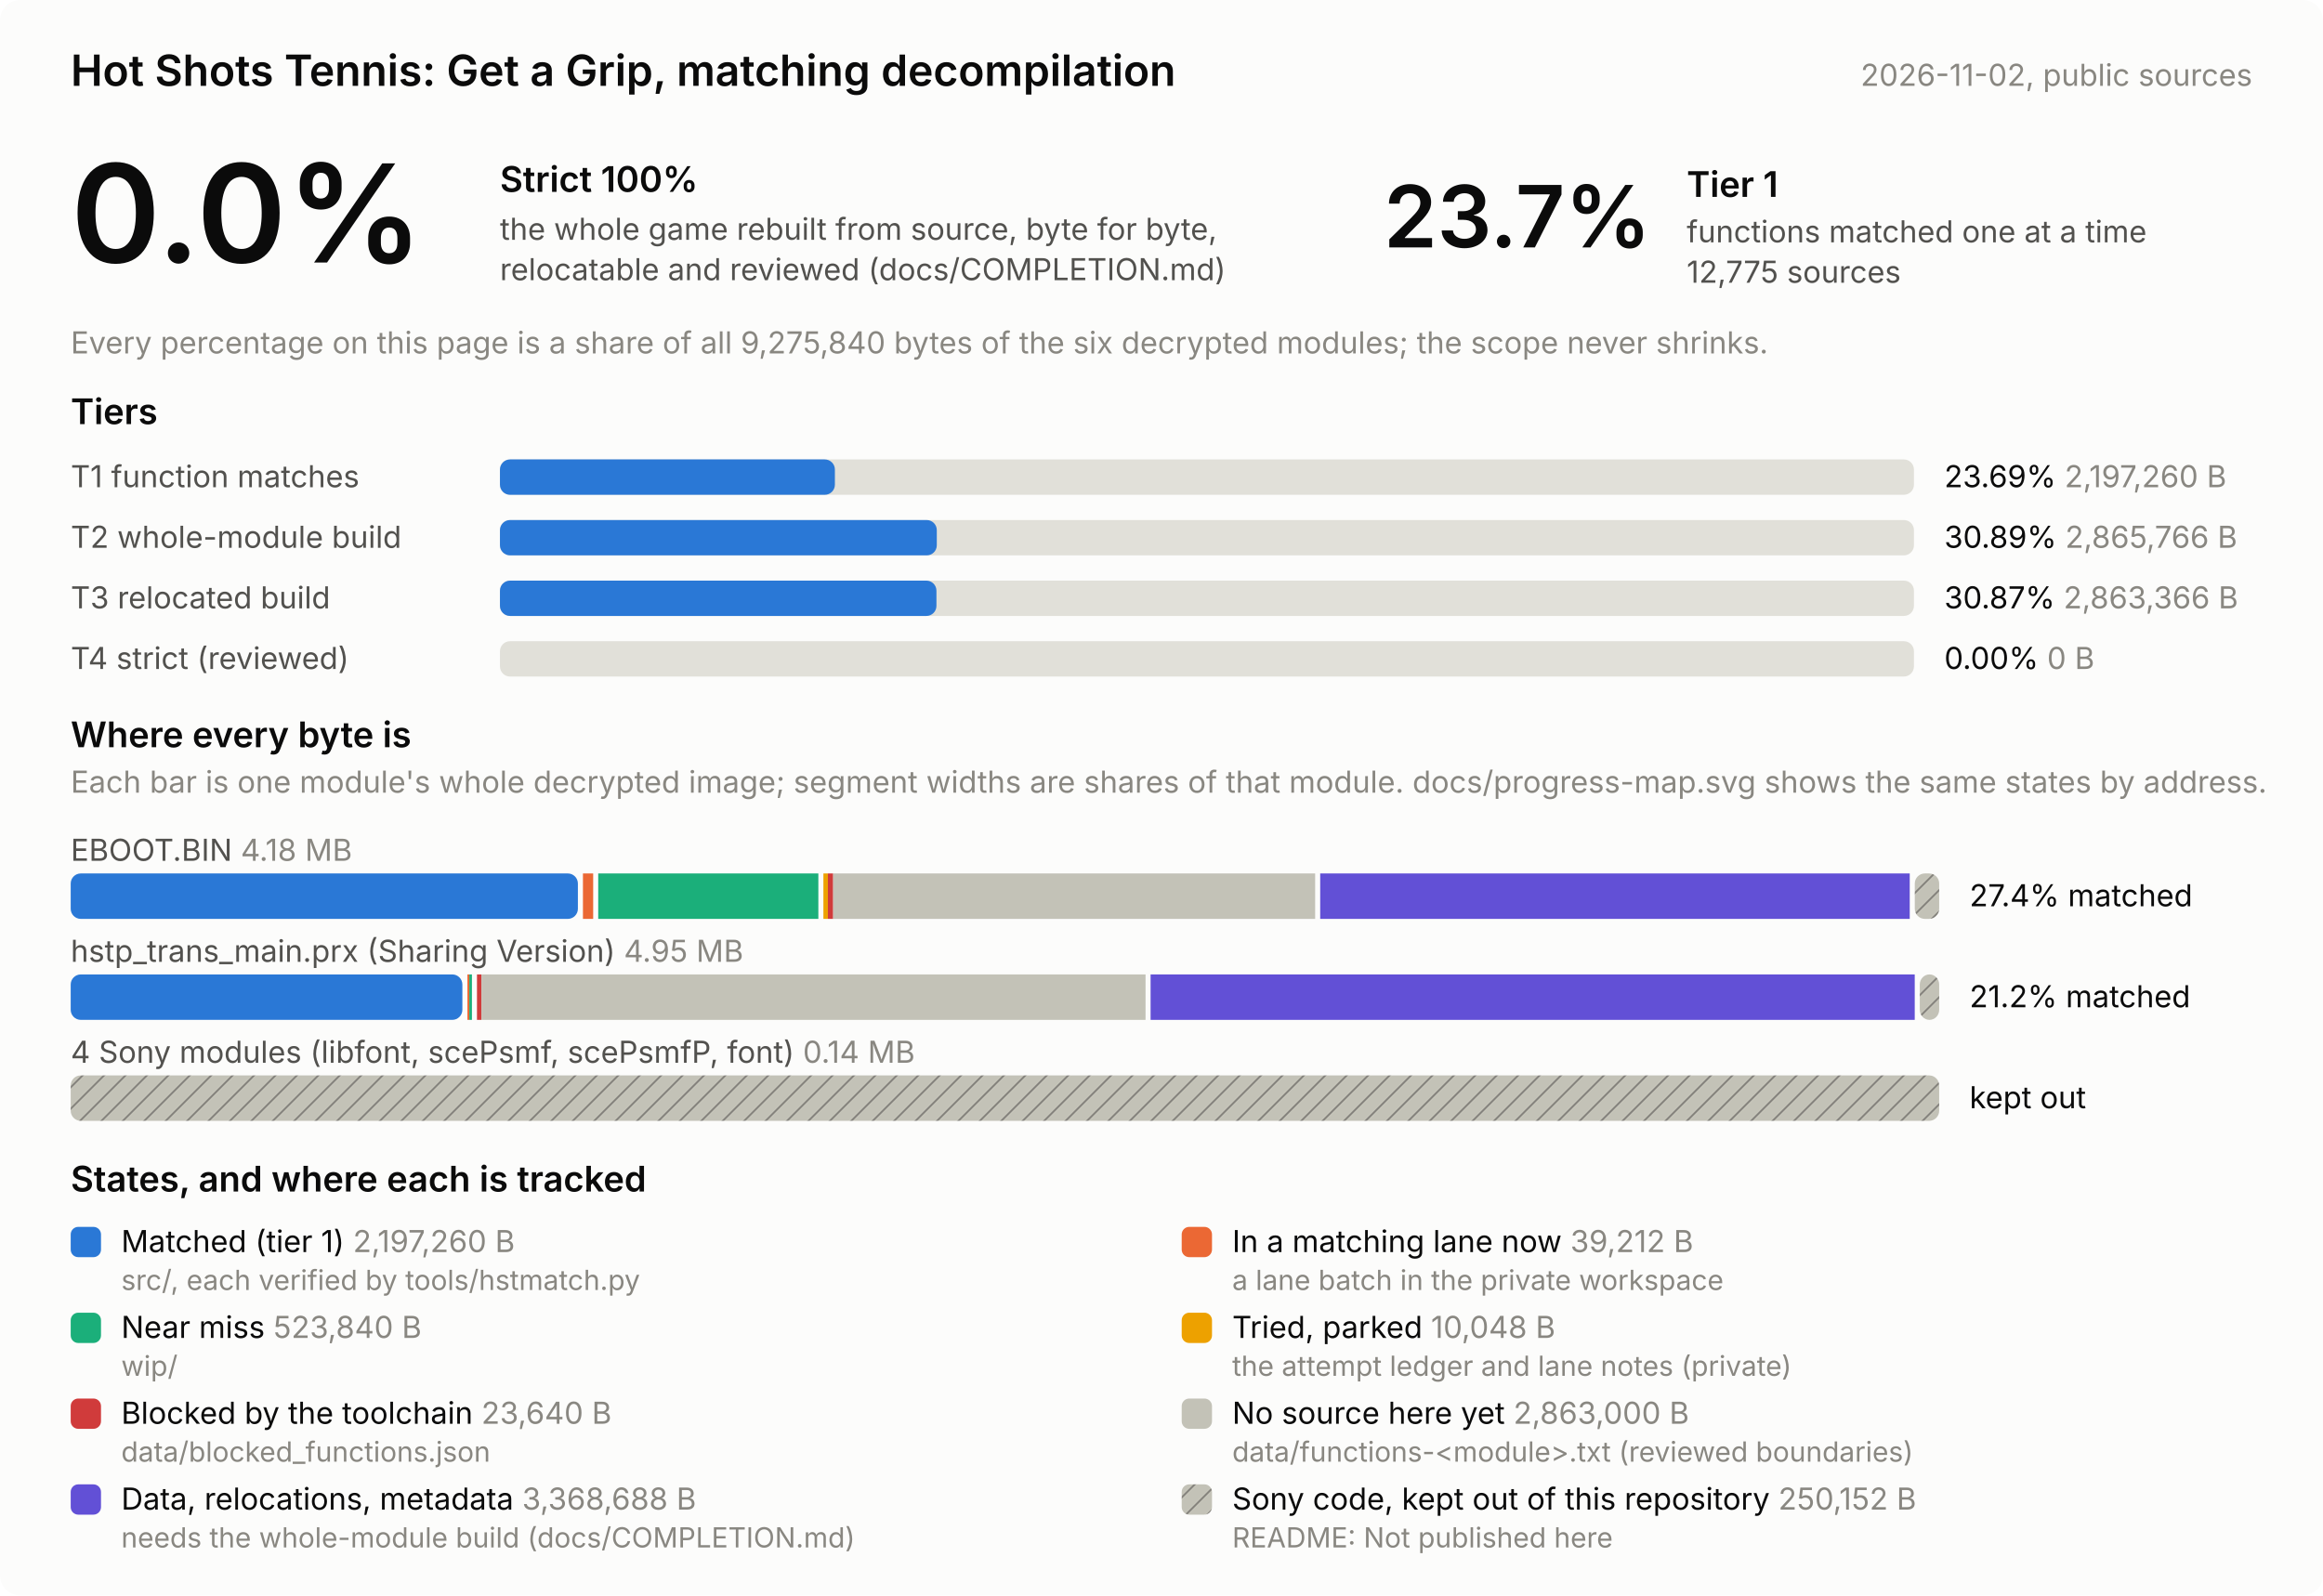
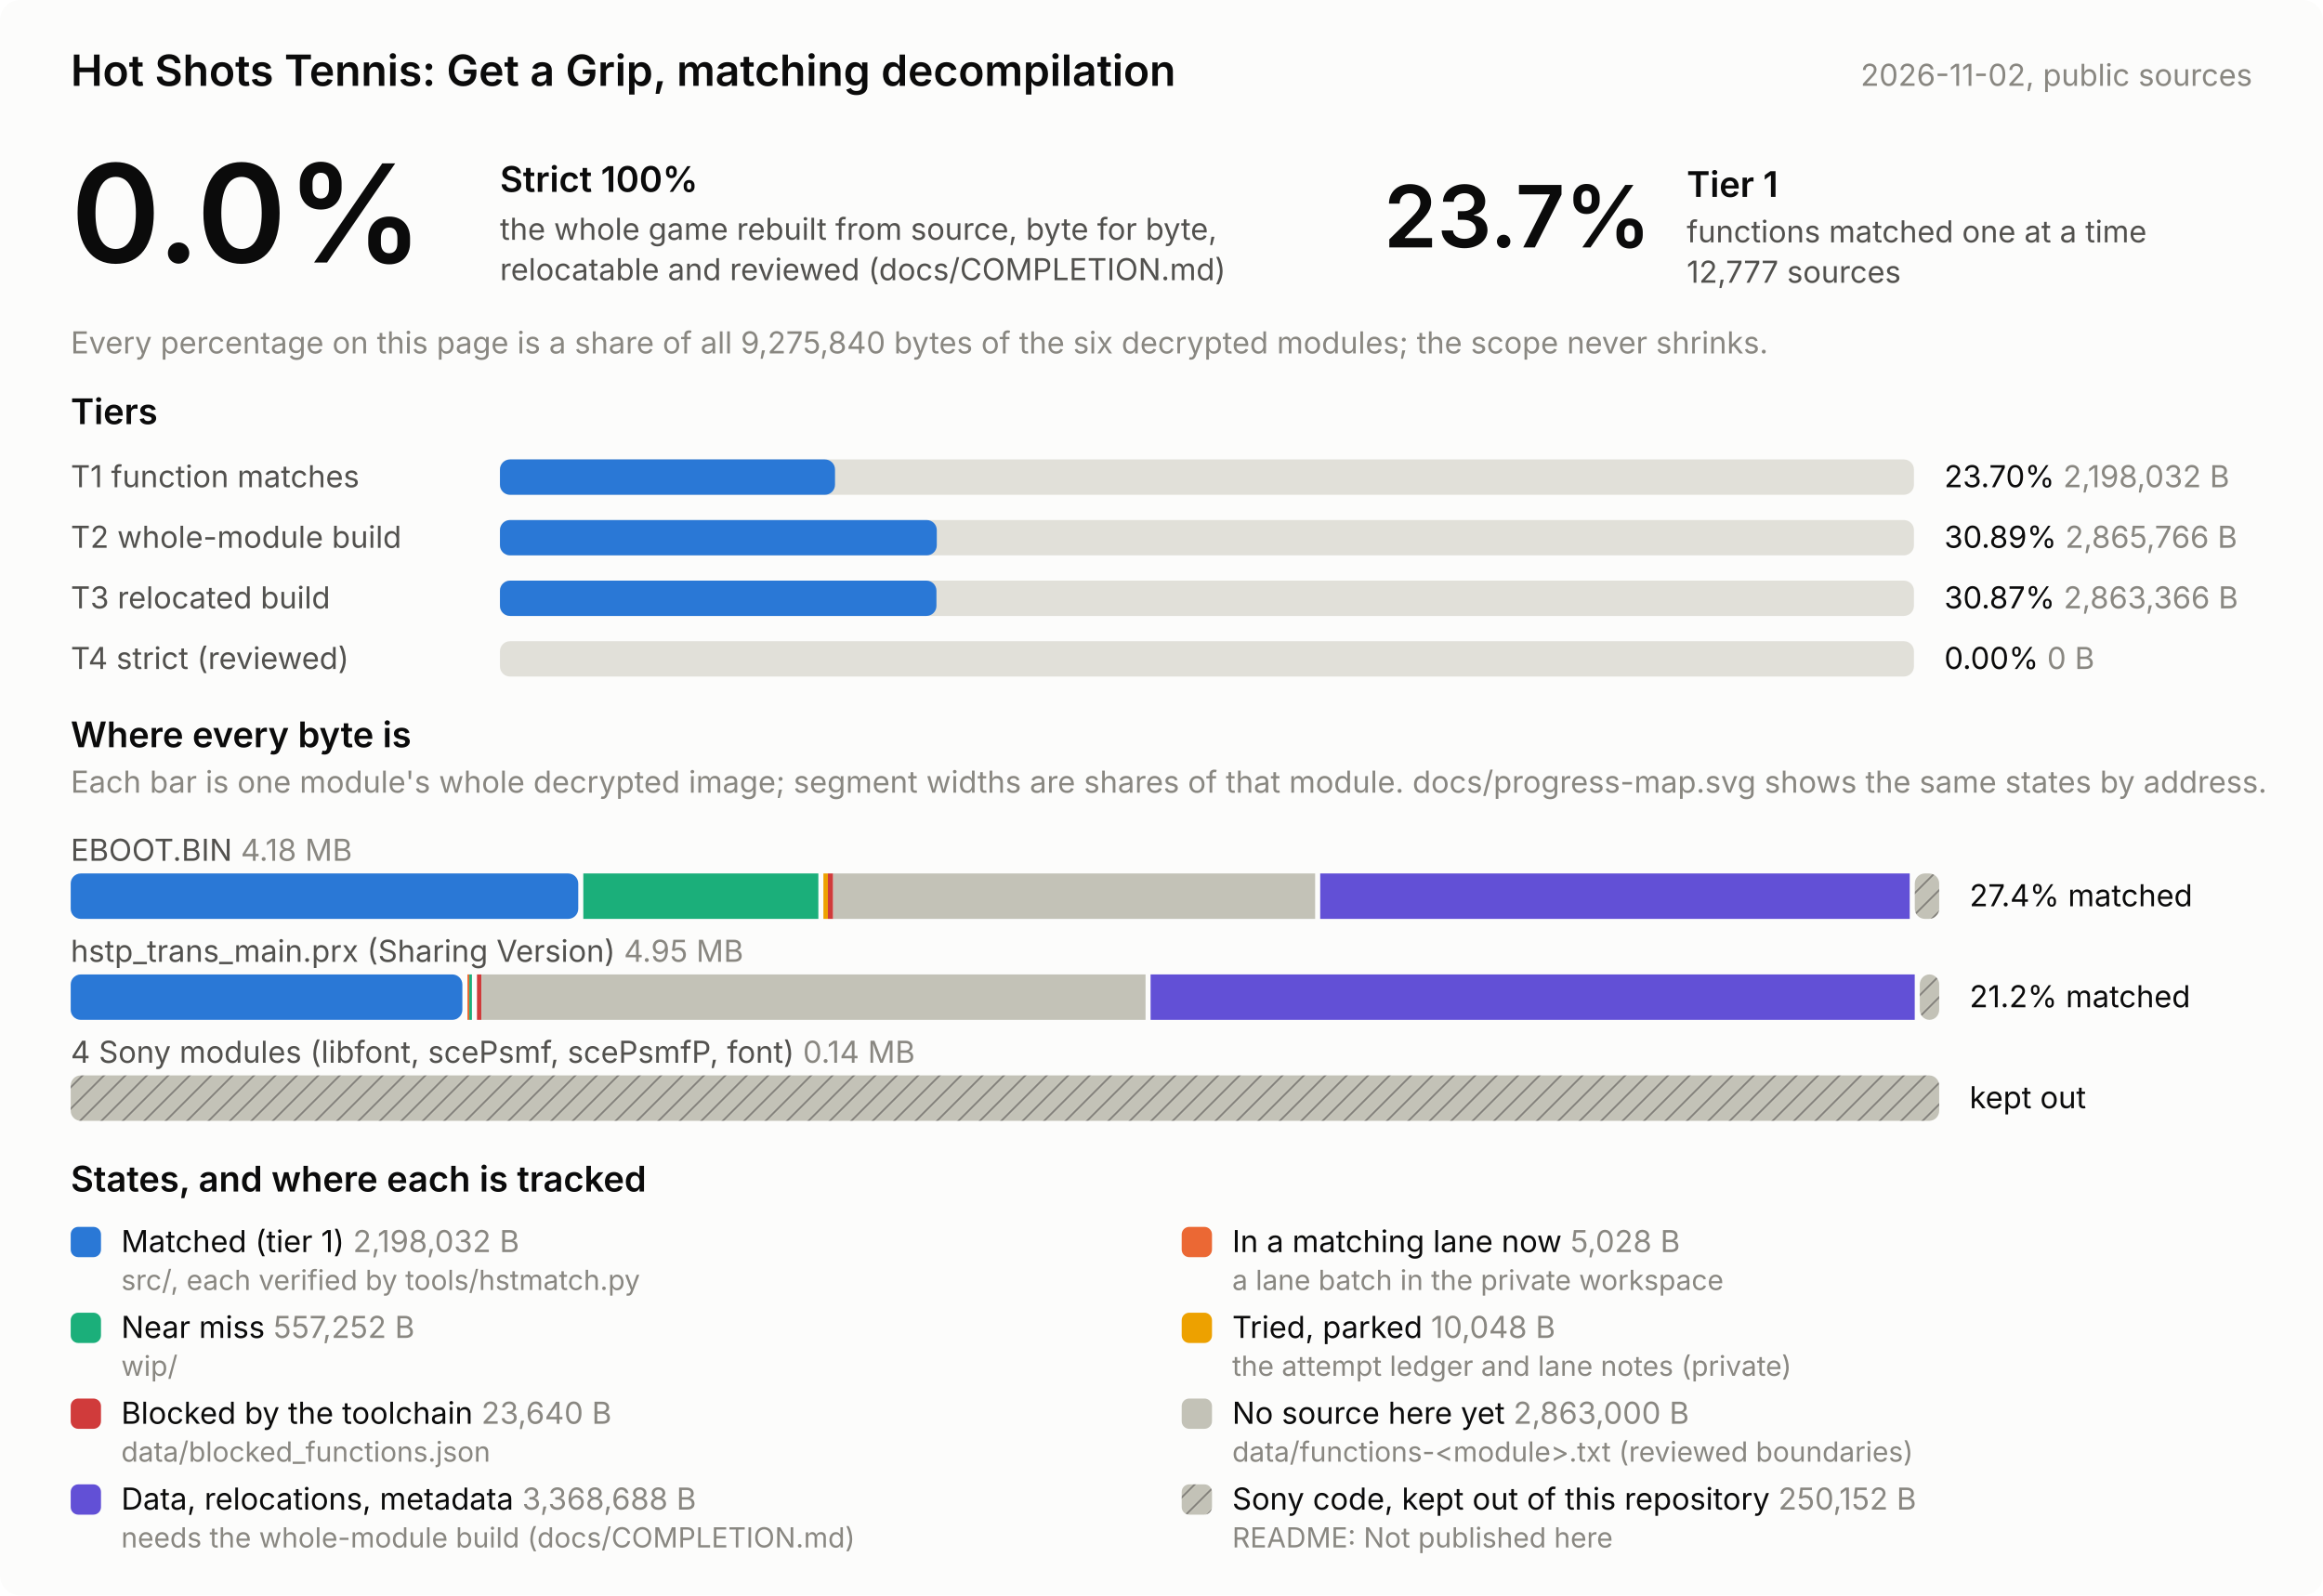
<svg xmlns="http://www.w3.org/2000/svg" viewBox="0 0 920 632" width="920" height="632" role="img" aria-label="Decompilation progress: strict 0.0 percent; tier 1 23.7 percent of all 9,275,840 bytes of six modules">
  <style>
.bg{fill:#fcfcfb}.t1{fill:#0b0b0b}.t2{fill:#52514e}.t3{fill:#898781}.grid{stroke:#e1e0d9}.track{fill:#e1e0d9}
.ln{fill:none;stroke:#2a78d6;stroke-width:2}.ln2{fill:none;stroke:#d03b3b;stroke-width:2;stroke-dasharray:4 3}.dot{fill:#2a78d6}
text{font-family:system-ui,-apple-system,"Segoe UI",sans-serif}.num{font-variant-numeric:tabular-nums}
.hatch-line{stroke:#898781;stroke-width:1.5}
.s-matched{fill:#2a78d6}.s-lane{fill:#eb6834}.s-near{fill:#1baf7a}.s-parked{fill:#eda100}.s-blocked{fill:#d03b3b}.s-todo{fill:#c3c2b7}.s-data{fill:#6250d6}.s-kept{fill:#c3c2b7}
@media (prefers-color-scheme:dark){
.bg{fill:#1a1a19}.t1{fill:#f0efec}.t2{fill:#c3c2b7}.t3{fill:#898781}.grid{stroke:#2c2c2a}.track{fill:#2c2c2a}
.ln{stroke:#3987e5}.dot{fill:#3987e5}.hatch-line{stroke:#898781}
.s-matched{fill:#3987e5}.s-lane{fill:#d95926}.s-near{fill:#199e70}.s-parked{fill:#c98500}.s-blocked{fill:#d03b3b}.s-todo{fill:#4a4a46}.s-data{fill:#9085e9}.s-kept{fill:#4a4a46}}</style>
  <defs>
    <pattern id="hatch" patternUnits="userSpaceOnUse" width="6" height="6" patternTransform="rotate(45)">
      <rect class="s-kept" width="6" height="6" />
      <line class="hatch-line" x1="0" y1="0" x2="0" y2="6" />
    </pattern>
  </defs>
  <rect class="bg" width="920" height="632" rx="8" />
  <text class="t1" x="28" y="34" font-size="17" font-weight="600">Hot Shots Tennis: Get a Grip, matching decompilation</text>
  <text class="t3" x="892" y="34" font-size="12" text-anchor="end">2026-11-02, public sources</text>
  <text class="t1" x="28" y="104" font-size="54" font-weight="600">0.0%</text>
  <text class="t1" x="198" y="76" font-size="14" font-weight="600">Strict 100%</text>
  <text class="t2" x="198" y="95" font-size="12">the whole game rebuilt from source, byte for byte,</text>
  <text class="t2" x="198" y="111" font-size="12">relocatable and reviewed (docs/COMPLETION.md)</text>
  <text class="t1" x="548" y="98" font-size="34" font-weight="600">23.7%</text>
  <text class="t1" x="668" y="78" font-size="14" font-weight="600">Tier 1</text>
  <text class="t2" x="668" y="96" font-size="12">functions matched one at a time</text>
-   <text class="t2" x="668" y="112" font-size="12">12,775 sources</text>
+   <text class="t2" x="668" y="112" font-size="12">12,777 sources</text>
  <text class="t3" x="28" y="140" font-size="12">Every percentage on this page is a share of all 9,275,840 bytes of the six decrypted modules; the scope never shrinks.</text>
  <text class="t1" x="28" y="168" font-size="14" font-weight="600">Tiers</text>
  <text class="t2" x="28" y="193" font-size="12">T1 function matches</text>
  <rect class="track" x="198" y="182" width="560" height="14" rx="4" />
-   <rect class="s-matched" x="198" y="182" width="132.65" height="14" rx="4" />
-   <text class="t1 num" x="770" y="193" font-size="12">23.69%  <tspan class="t3">2,197,260 B</tspan>
+   <rect class="s-matched" x="198" y="182" width="132.70" height="14" rx="4" />
+   <text class="t1 num" x="770" y="193" font-size="12">23.70%  <tspan class="t3">2,198,032 B</tspan>
  </text>
  <text class="t2" x="28" y="217" font-size="12">T2 whole-module build</text>
  <rect class="track" x="198" y="206" width="560" height="14" rx="4" />
  <rect class="s-matched" x="198" y="206" width="173.01" height="14" rx="4" />
  <text class="t1 num" x="770" y="217" font-size="12">30.89%  <tspan class="t3">2,865,766 B</tspan>
  </text>
  <text class="t2" x="28" y="241" font-size="12">T3 relocated build</text>
  <rect class="track" x="198" y="230" width="560" height="14" rx="4" />
  <rect class="s-matched" x="198" y="230" width="172.87" height="14" rx="4" />
  <text class="t1 num" x="770" y="241" font-size="12">30.87%  <tspan class="t3">2,863,366 B</tspan>
  </text>
  <text class="t2" x="28" y="265" font-size="12">T4 strict (reviewed)</text>
  <rect class="track" x="198" y="254" width="560" height="14" rx="4" />
  <text class="t1 num" x="770" y="265" font-size="12">0.00%  <tspan class="t3">0 B</tspan>
  </text>
  <text class="t1" x="28" y="296" font-size="14" font-weight="600">Where every byte is</text>
  <text class="t3" x="28" y="314" font-size="12">Each bar is one module's whole decrypted image; segment widths are shares of that module. docs/progress-map.svg shows the same states by address.</text>
  <text class="t2" x="28" y="341" font-size="12">EBOOT.BIN  <tspan class="t3">4.18 MB</tspan>
  </text>
-   <rect class="s-matched" x="28.00" y="346" width="200.87" height="18" rx="4" />
-   <rect class="s-lane" x="230.87" y="346" width="4.05" height="18" rx="0" />
-   <rect class="s-near" x="236.92" y="346" width="87.18" height="18" rx="0" />
+   <rect class="s-matched" x="28.00" y="346" width="201.01" height="18" rx="4" />
+   <rect class="s-near" x="231.01" y="346" width="93.09" height="18" rx="0" />
  <rect class="s-parked" x="326.10" y="346" width="1.78" height="18" rx="0" />
  <rect class="s-blocked" x="327.88" y="346" width="2.09" height="18" rx="0" />
  <rect class="s-todo" x="329.97" y="346" width="190.88" height="18" rx="0" />
  <rect class="s-data" x="522.85" y="346" width="233.48" height="18" rx="0" />
  <rect fill="url(#hatch)" x="758.33" y="346" width="9.67" height="18" rx="4" />
  <text class="t1 num" x="780" y="359" font-size="12">27.4% matched</text>
  <text class="t2" x="28" y="381" font-size="12">hstp_trans_main.prx (Sharing Version)  <tspan class="t3">4.95 MB</tspan>
  </text>
  <rect class="s-matched" x="28.00" y="386" width="155.12" height="18" rx="4" />
  <rect class="s-lane" x="185.12" y="386" width="0.75" height="18" rx="0" />
  <rect class="s-near" x="185.87" y="386" width="1.03" height="18" rx="0" />
  <rect class="s-blocked" x="188.90" y="386" width="1.77" height="18" rx="0" />
  <rect class="s-todo" x="190.66" y="386" width="263.02" height="18" rx="0" />
  <rect class="s-data" x="455.68" y="386" width="302.63" height="18" rx="0" />
  <rect fill="url(#hatch)" x="760.31" y="386" width="7.69" height="18" rx="4" />
  <text class="t1 num" x="780" y="399" font-size="12">21.2% matched</text>
  <text class="t2" x="28" y="421" font-size="12">4 Sony modules (libfont, scePsmf, scePsmfP, font)  <tspan class="t3">0.14 MB</tspan>
  </text>
  <rect fill="url(#hatch)" x="28.00" y="426" width="740.00" height="18" rx="4" />
  <text class="t1 num" x="780" y="439" font-size="12">kept out</text>
  <text class="t1" x="28" y="472" font-size="14" font-weight="600">States, and where each is tracked</text>
  <rect class="s-matched" x="28" y="486" width="12" height="12" rx="3" />
-   <text class="t1" x="48" y="496" font-size="12">Matched (tier 1)  <tspan class="t3 num">2,197,260 B</tspan>
+   <text class="t1" x="48" y="496" font-size="12">Matched (tier 1)  <tspan class="t3 num">2,198,032 B</tspan>
  </text>
  <text class="t3" x="48" y="511" font-size="11">src/, each verified by tools/hstmatch.py</text>
  <rect class="s-lane" x="468" y="486" width="12" height="12" rx="3" />
-   <text class="t1" x="488" y="496" font-size="12">In a matching lane now  <tspan class="t3 num">39,212 B</tspan>
+   <text class="t1" x="488" y="496" font-size="12">In a matching lane now  <tspan class="t3 num">5,028 B</tspan>
  </text>
  <text class="t3" x="488" y="511" font-size="11">a lane batch in the private workspace</text>
  <rect class="s-near" x="28" y="520" width="12" height="12" rx="3" />
-   <text class="t1" x="48" y="530" font-size="12">Near miss  <tspan class="t3 num">523,840 B</tspan>
+   <text class="t1" x="48" y="530" font-size="12">Near miss  <tspan class="t3 num">557,252 B</tspan>
  </text>
  <text class="t3" x="48" y="545" font-size="11">wip/</text>
  <rect class="s-parked" x="468" y="520" width="12" height="12" rx="3" />
  <text class="t1" x="488" y="530" font-size="12">Tried, parked  <tspan class="t3 num">10,048 B</tspan>
  </text>
  <text class="t3" x="488" y="545" font-size="11">the attempt ledger and lane notes (private)</text>
  <rect class="s-blocked" x="28" y="554" width="12" height="12" rx="3" />
  <text class="t1" x="48" y="564" font-size="12">Blocked by the toolchain  <tspan class="t3 num">23,640 B</tspan>
  </text>
  <text class="t3" x="48" y="579" font-size="11">data/blocked_functions.json</text>
  <rect class="s-todo" x="468" y="554" width="12" height="12" rx="3" />
  <text class="t1" x="488" y="564" font-size="12">No source here yet  <tspan class="t3 num">2,863,000 B</tspan>
  </text>
  <text class="t3" x="488" y="579" font-size="11">data/functions-&lt;module&gt;.txt (reviewed boundaries)</text>
  <rect class="s-data" x="28" y="588" width="12" height="12" rx="3" />
  <text class="t1" x="48" y="598" font-size="12">Data, relocations, metadata  <tspan class="t3 num">3,368,688 B</tspan>
  </text>
  <text class="t3" x="48" y="613" font-size="11">needs the whole-module build (docs/COMPLETION.md)</text>
  <rect fill="url(#hatch)" x="468" y="588" width="12" height="12" rx="3" />
  <text class="t1" x="488" y="598" font-size="12">Sony code, kept out of this repository  <tspan class="t3 num">250,152 B</tspan>
  </text>
  <text class="t3" x="488" y="613" font-size="11">README: Not published here</text>
</svg>
